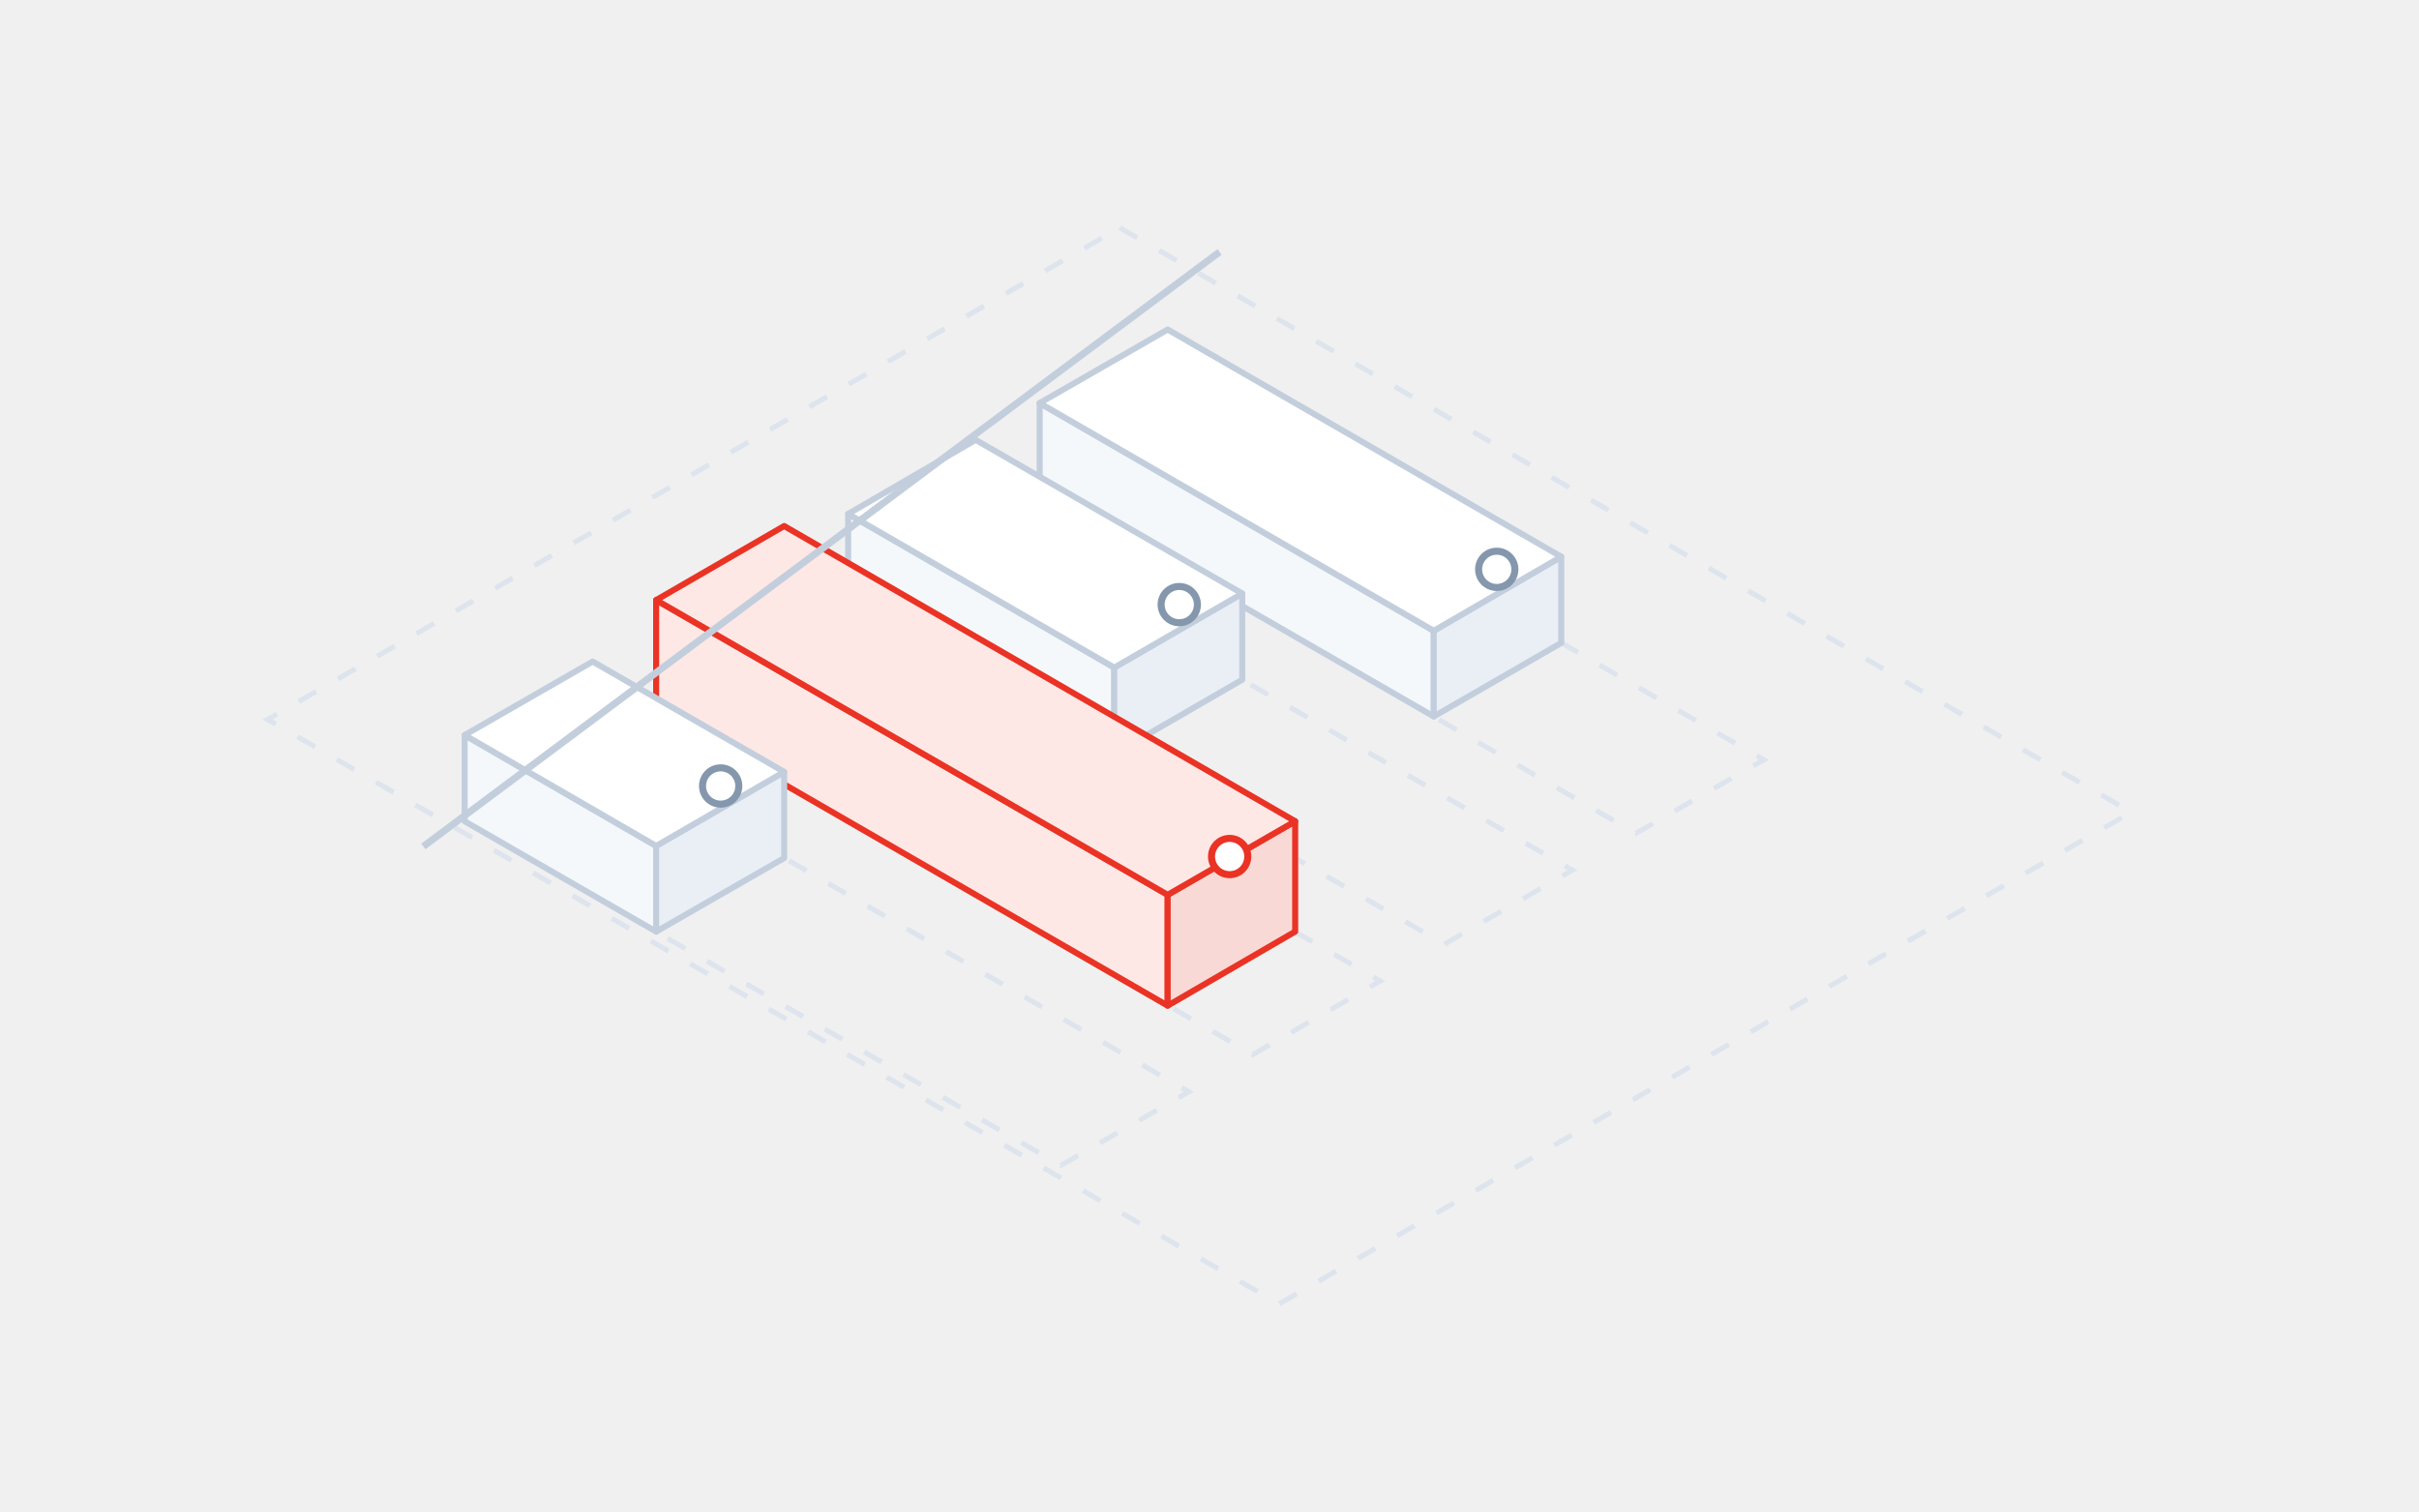
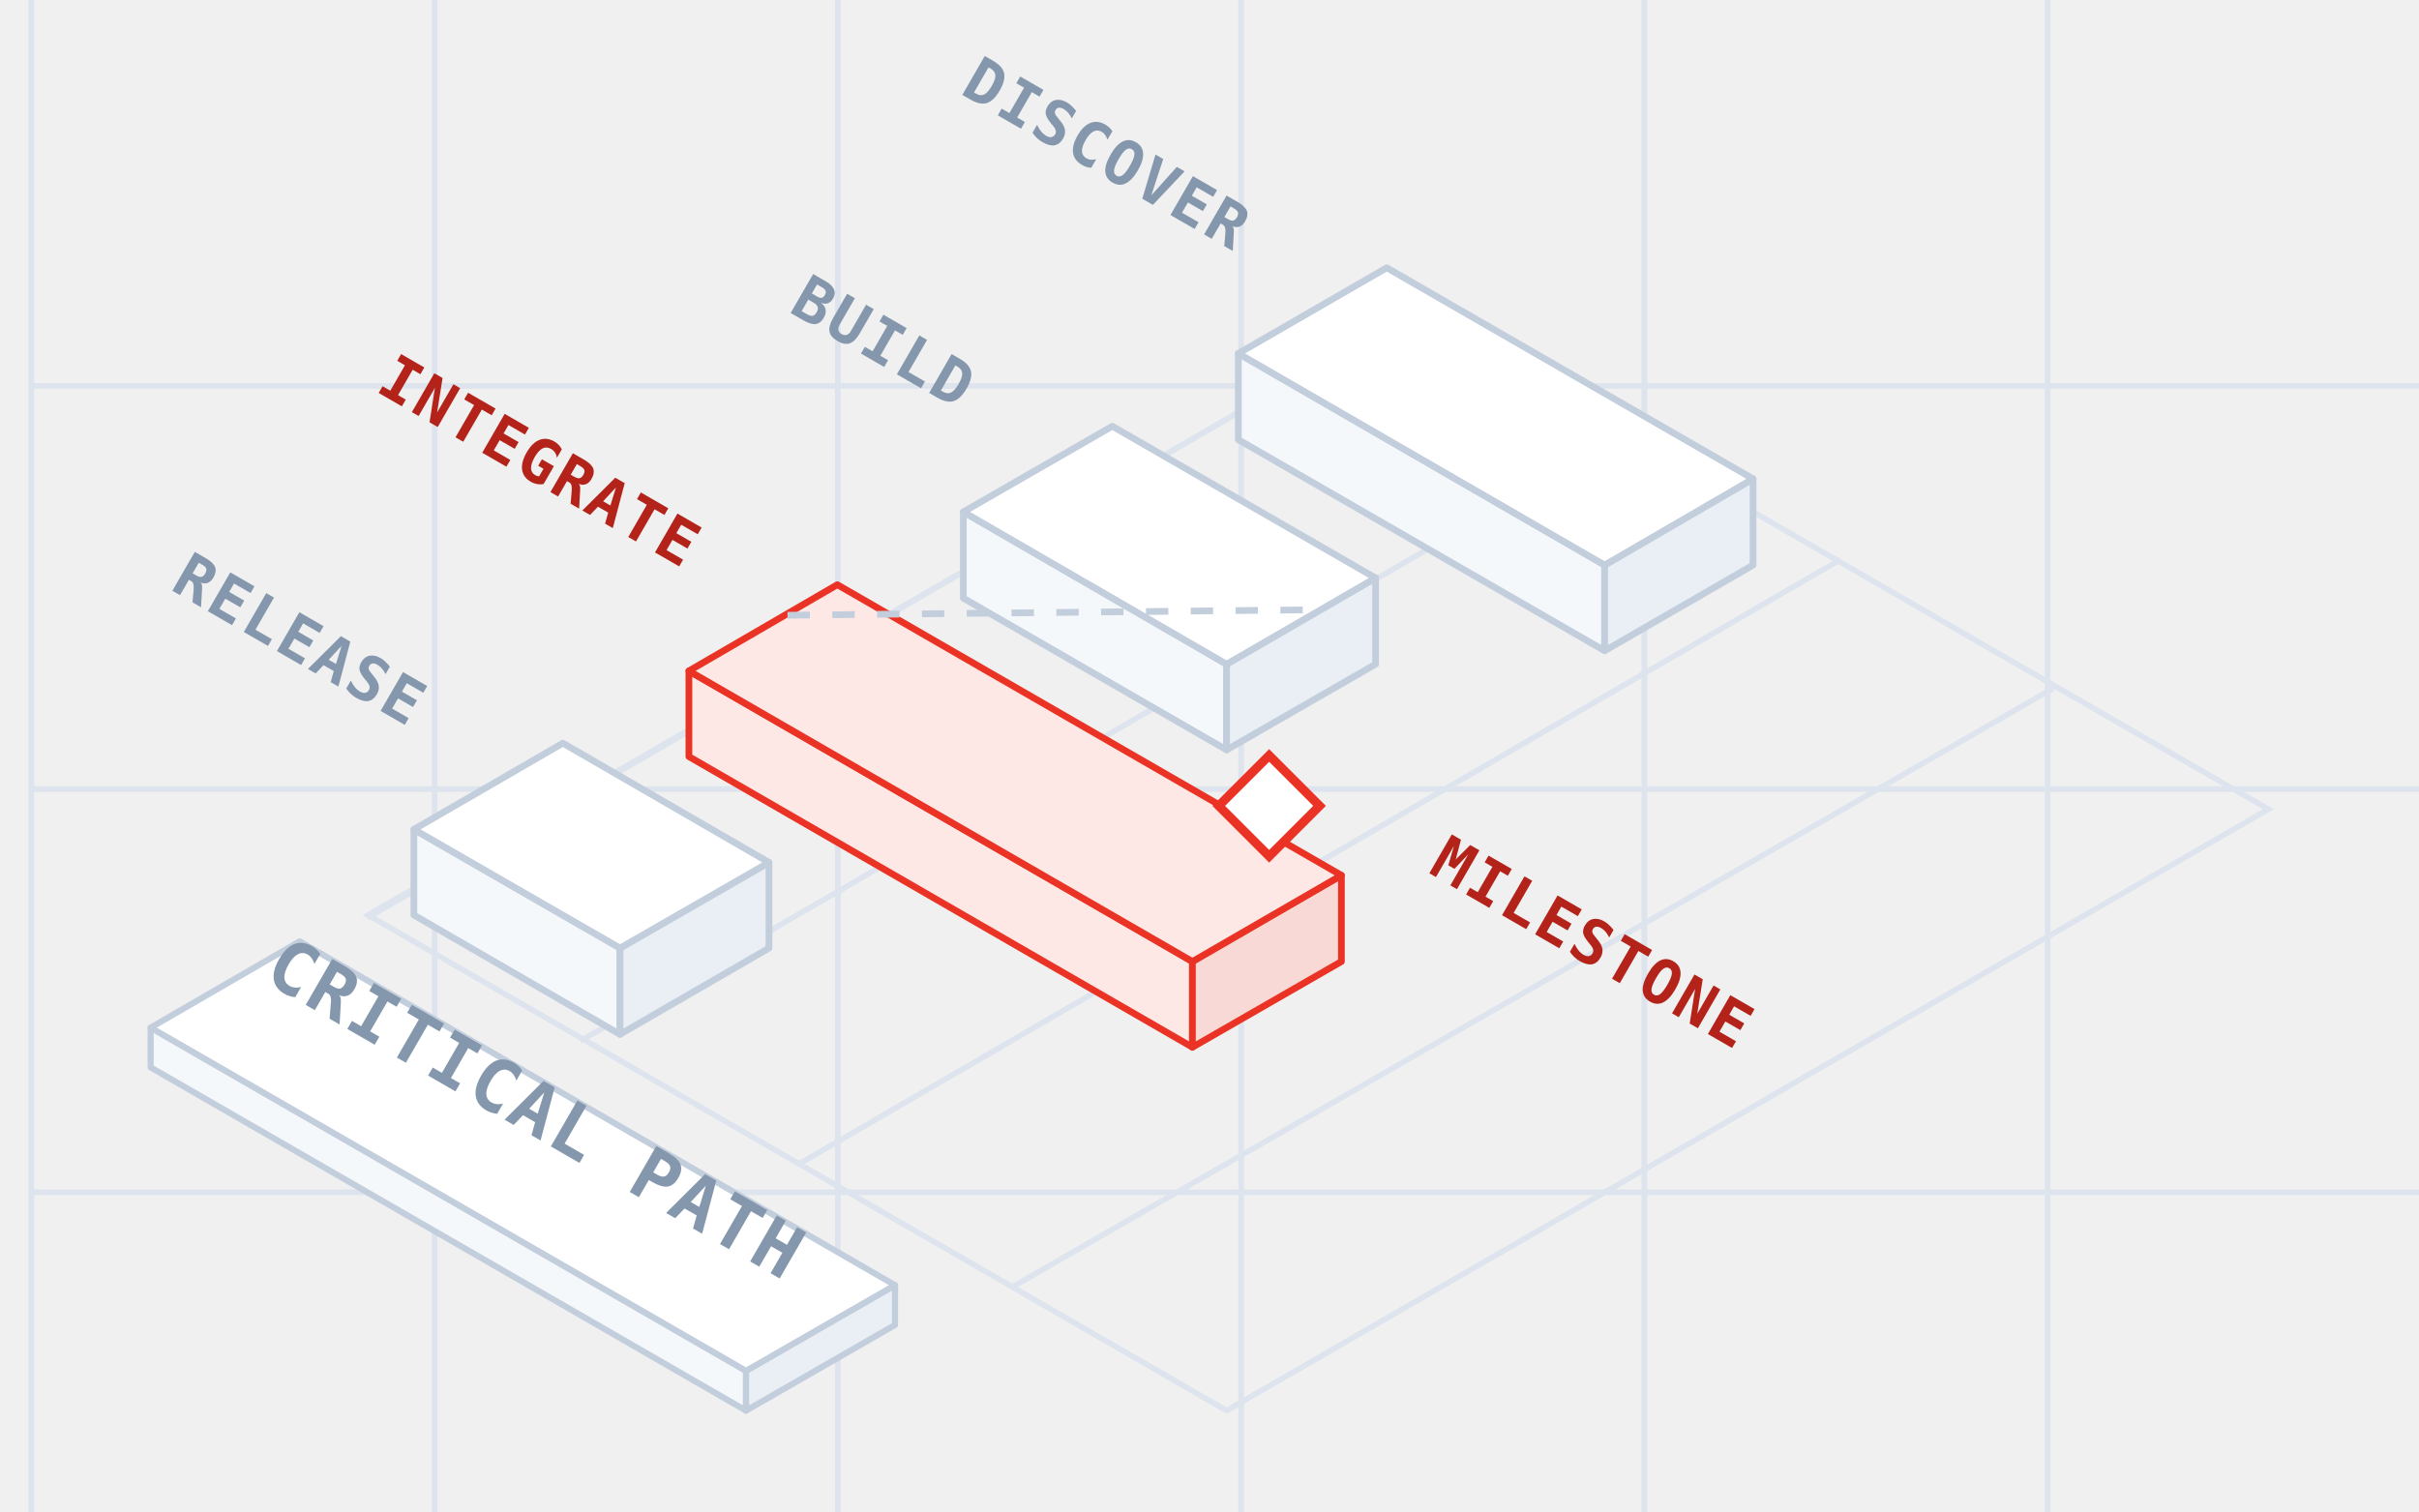
- <svg xmlns="http://www.w3.org/2000/svg" viewBox="0 0 480 300" width="480" height="300" fill="none" role="presentation">
+ <svg xmlns="http://www.w3.org/2000/svg" viewBox="-5.6 3.1 431.9 269.9" width="480" height="300" fill="none" role="presentation">
  <style>
    .fl-program { animation: fl-program 6s ease-in-out infinite; transform-origin: center; }
    @keyframes fl-program { 0%,100% { transform: translateY(0) } 50% { transform: translateY(-5px) } }
    .pulse-program { animation: pulse-program 3.2s ease-in-out infinite; transform-origin: center; }
    @keyframes pulse-program { 0%,100% { opacity: .35 } 50% { opacity: 1 } }
    .draw-program { stroke-dasharray: 220; animation: draw-program 5s ease-in-out infinite; }
    @keyframes draw-program { 0% { stroke-dashoffset: 220 } 45%,100% { stroke-dashoffset: 0 } }

    @media (prefers-reduced-motion: reduce) {
      .fl-program, .pulse-program, .draw-program { animation: none; }
      .draw-program { stroke-dasharray: none; }
    }
  </style>
-   <polygon points="222.2,45.2 422.9,161.2 253.8,258.8 53.1,142.8" fill="none" stroke="#dde4ed" stroke-width="1" stroke-dasharray="4 5" />
-   <polygon points="231.7,82.5 350.0,150.8 324.6,165.4 206.3,97.1" fill="none" stroke="#dde4ed" stroke-width="1" stroke-dasharray="4 5" />
-   <polygon points="206.3,80.0 284.5,125.2 284.5,142.2 206.3,97.1" fill="#f5f8fb" stroke="#c3cedd" stroke-width="1.2" stroke-linejoin="round" />
-   <polygon points="309.8,110.5 284.5,125.2 284.5,142.2 309.8,127.6" fill="#eaeff6" stroke="#c3cedd" stroke-width="1.2" stroke-linejoin="round" />
-   <polygon points="231.7,65.4 309.8,110.5 284.5,125.2 206.3,80.0" fill="#ffffff" stroke="#c3cedd" stroke-width="1.2" stroke-linejoin="round" />
-   <polygon points="193.6,104.4 312.0,172.7 286.6,187.4 168.3,119.1" fill="none" stroke="#dde4ed" stroke-width="1" stroke-dasharray="4 5" />
-   <polygon points="168.3,102.0 221.1,132.5 221.1,149.6 168.3,119.1" fill="#f5f8fb" stroke="#c3cedd" stroke-width="1.2" stroke-linejoin="round" />
-   <polygon points="246.5,117.8 221.1,132.5 221.1,149.6 246.5,134.9" fill="#eaeff6" stroke="#c3cedd" stroke-width="1.2" stroke-linejoin="round" />
-   <polygon points="193.6,87.3 246.5,117.8 221.1,132.5 168.3,102.0" fill="#ffffff" stroke="#c3cedd" stroke-width="1.2" stroke-linejoin="round" />
-   <polygon points="155.6,126.4 273.9,194.7 248.6,209.3 130.2,141.0" fill="none" stroke="#dde4ed" stroke-width="1" stroke-dasharray="4 5" />
-   <polygon points="130.2,119.1 231.7,177.6 231.7,199.6 130.2,141.0" fill="#fde8e6" stroke="#ea3324" stroke-width="1.2" stroke-linejoin="round" />
-   <polygon points="257.0,163.0 231.7,177.6 231.7,199.6 257.0,184.9" fill="#f9d9d5" stroke="#ea3324" stroke-width="1.2" stroke-linejoin="round" />
-   <polygon points="155.6,104.4 257.0,163.0 231.7,177.6 130.2,119.1" fill="#fde8e6" stroke="#ea3324" stroke-width="1.2" stroke-linejoin="round" />
-   <polygon points="117.6,148.3 235.9,216.7 210.5,231.3 92.2,163.0" fill="none" stroke="#dde4ed" stroke-width="1" stroke-dasharray="4 5" />
-   <polygon points="92.2,145.9 130.2,167.9 130.2,184.9 92.2,163.0" fill="#f5f8fb" stroke="#c3cedd" stroke-width="1.2" stroke-linejoin="round" />
-   <polygon points="155.6,153.2 130.2,167.9 130.2,184.9 155.6,170.3" fill="#eaeff6" stroke="#c3cedd" stroke-width="1.2" stroke-linejoin="round" />
-   <polygon points="117.6,131.3 155.6,153.2 130.2,167.9 92.2,145.9" fill="#ffffff" stroke="#c3cedd" stroke-width="1.2" stroke-linejoin="round" />
-   <circle class="pulse-program" cx="297" cy="113" r="3.6" fill="#fff" stroke="#8497ad" stroke-width="1.4" style="animation-delay:0.0s" />
-   <circle class="pulse-program" cx="234" cy="120" r="3.6" fill="#fff" stroke="#8497ad" stroke-width="1.4" style="animation-delay:0.4s" />
-   <circle class="pulse-program" cx="244" cy="170" r="3.6" fill="#fff" stroke="#ea3324" stroke-width="1.4" style="animation-delay:0.8s" />
-   <circle class="pulse-program" cx="143" cy="156" r="3.6" fill="#fff" stroke="#8497ad" stroke-width="1.4" style="animation-delay:1.2s" />
-   <path d="M242 50L84 168" stroke="#c3cedd" stroke-width="1.4" />
+   <path d="M0 0V300" stroke="#dde4ed" stroke-width="1" />
+   <path d="M72 0V300" stroke="#dde4ed" stroke-width="1" />
+   <path d="M144 0V300" stroke="#dde4ed" stroke-width="1" />
+   <path d="M216 0V300" stroke="#dde4ed" stroke-width="1" />
+   <path d="M288 0V300" stroke="#dde4ed" stroke-width="1" />
+   <path d="M360 0V300" stroke="#dde4ed" stroke-width="1" />
+   <path d="M432 0V300" stroke="#dde4ed" stroke-width="1" />
+   <path d="M0 0H480" stroke="#dde4ed" stroke-width="1" />
+   <path d="M0 72H480" stroke="#dde4ed" stroke-width="1" />
+   <path d="M0 144H480" stroke="#dde4ed" stroke-width="1" />
+   <path d="M0 216H480" stroke="#dde4ed" stroke-width="1" />
+   <path d="M0 288H480" stroke="#dde4ed" stroke-width="1" />
+   <polygon points="246.1,59.1 399.4,147.6 213.4,255.0 60.1,166.5" fill="none" stroke="#dde4ed" stroke-width="1" />
+   <path d="M246 59L60 167" stroke="#dde4ed" stroke-width="1" />
+   <path d="M284 81L98 189" stroke="#dde4ed" stroke-width="1" />
+   <path d="M323 103L137 211" stroke="#dde4ed" stroke-width="1" />
+   <path d="M361 126L175 233" stroke="#dde4ed" stroke-width="1" />
+   <polygon points="215.5,66.2 280.9,104.0 280.9,119.3 215.5,81.6" fill="#f5f8fb" stroke="#c3cedd" stroke-width="1.2" stroke-linejoin="round" />
+   <polygon points="307.4,88.6 280.9,104.0 280.9,119.3 307.4,104.0" fill="#eaeff6" stroke="#c3cedd" stroke-width="1.2" stroke-linejoin="round" />
+   <polygon points="242.0,50.9 307.4,88.6 280.9,104.0 215.5,66.2" fill="#ffffff" stroke="#c3cedd" stroke-width="1.2" stroke-linejoin="round" />
+   <g transform="translate(214.5,47.9) rotate(30)">
+     <text x="0" y="0" font-family="ui-monospace,SFMono-Regular,Menlo,monospace" font-size="11" font-weight="600" fill="#8497ad" text-anchor="end" letter-spacing="0.5">DISCOVER</text>
+   </g>
+   <polygon points="166.4,94.5 213.4,121.7 213.4,137.0 166.4,109.9" fill="#f5f8fb" stroke="#c3cedd" stroke-width="1.2" stroke-linejoin="round" />
+   <polygon points="240.0,106.3 213.4,121.7 213.4,137.0 240.0,121.7" fill="#eaeff6" stroke="#c3cedd" stroke-width="1.2" stroke-linejoin="round" />
+   <polygon points="193.0,79.2 240.0,106.3 213.4,121.7 166.4,94.5" fill="#ffffff" stroke="#c3cedd" stroke-width="1.2" stroke-linejoin="round" />
+   <g transform="translate(165.4,76.2) rotate(30)">
+     <text x="0" y="0" font-family="ui-monospace,SFMono-Regular,Menlo,monospace" font-size="11" font-weight="600" fill="#8497ad" text-anchor="end" letter-spacing="0.5">BUILD</text>
+   </g>
+   <polygon points="117.4,122.9 207.3,174.8 207.3,190.1 117.4,138.2" fill="#fde8e6" stroke="#ea3324" stroke-width="1.2" stroke-linejoin="round" />
+   <polygon points="233.9,159.4 207.3,174.8 207.3,190.1 233.9,174.8" fill="#f9d9d5" stroke="#ea3324" stroke-width="1.2" stroke-linejoin="round" />
+   <polygon points="143.9,107.5 233.9,159.4 207.3,174.8 117.4,122.9" fill="#fde8e6" stroke="#ea3324" stroke-width="1.2" stroke-linejoin="round" />
+   <g transform="translate(116.3,104.6) rotate(30)">
+     <text x="0" y="0" font-family="ui-monospace,SFMono-Regular,Menlo,monospace" font-size="11" font-weight="600" fill="#b3231a" text-anchor="end" letter-spacing="0.5">INTEGRATE</text>
+   </g>
+   <polygon points="68.3,151.2 105.1,172.4 105.1,187.8 68.3,166.5" fill="#f5f8fb" stroke="#c3cedd" stroke-width="1.2" stroke-linejoin="round" />
+   <polygon points="131.7,157.1 105.1,172.4 105.1,187.8 131.7,172.4" fill="#eaeff6" stroke="#c3cedd" stroke-width="1.2" stroke-linejoin="round" />
+   <polygon points="94.9,135.8 131.7,157.1 105.1,172.4 68.3,151.2" fill="#ffffff" stroke="#c3cedd" stroke-width="1.2" stroke-linejoin="round" />
+   <g transform="translate(67.3,132.9) rotate(30)">
+     <text x="0" y="0" font-family="ui-monospace,SFMono-Regular,Menlo,monospace" font-size="11" font-weight="600" fill="#8497ad" text-anchor="end" letter-spacing="0.5">RELEASE</text>
+   </g>
+   <path d="M227 112L131 113" stroke="#c3cedd" stroke-width="1.2" stroke-dasharray="4 4" />
+   <g class="pulse-program">
+     <path d="M221 138l9 9-9 9-9-9z" fill="#fff" stroke="#ea3324" stroke-width="1.6" />
+   </g>
+   <g transform="translate(249.2,158.8) rotate(30)">
+     <text x="0" y="0" font-family="ui-monospace,SFMono-Regular,Menlo,monospace" font-size="11" font-weight="600" fill="#b3231a" text-anchor="start" letter-spacing="0.5">MILESTONE</text>
+   </g>
+   <polygon points="21.3,186.6 127.6,247.9 127.6,255.0 21.3,193.7" fill="#f5f8fb" stroke="#c3cedd" stroke-width="1.1" stroke-linejoin="round" />
+   <polygon points="154.2,232.6 127.6,247.9 127.6,255.0 154.2,239.7" fill="#eaeff6" stroke="#c3cedd" stroke-width="1.1" stroke-linejoin="round" />
+   <polygon points="47.9,171.2 154.2,232.6 127.6,247.9 21.3,186.6" fill="#ffffff" stroke="#c3cedd" stroke-width="1.1" stroke-linejoin="round" />
+   <g transform="translate(87.7,204.9) rotate(30)">
+     <text x="0" y="0" font-family="ui-monospace,SFMono-Regular,Menlo,monospace" font-size="13" font-weight="600" fill="#8497ad" text-anchor="middle" letter-spacing="0.5">CRITICAL PATH</text>
+   </g>
</svg>
